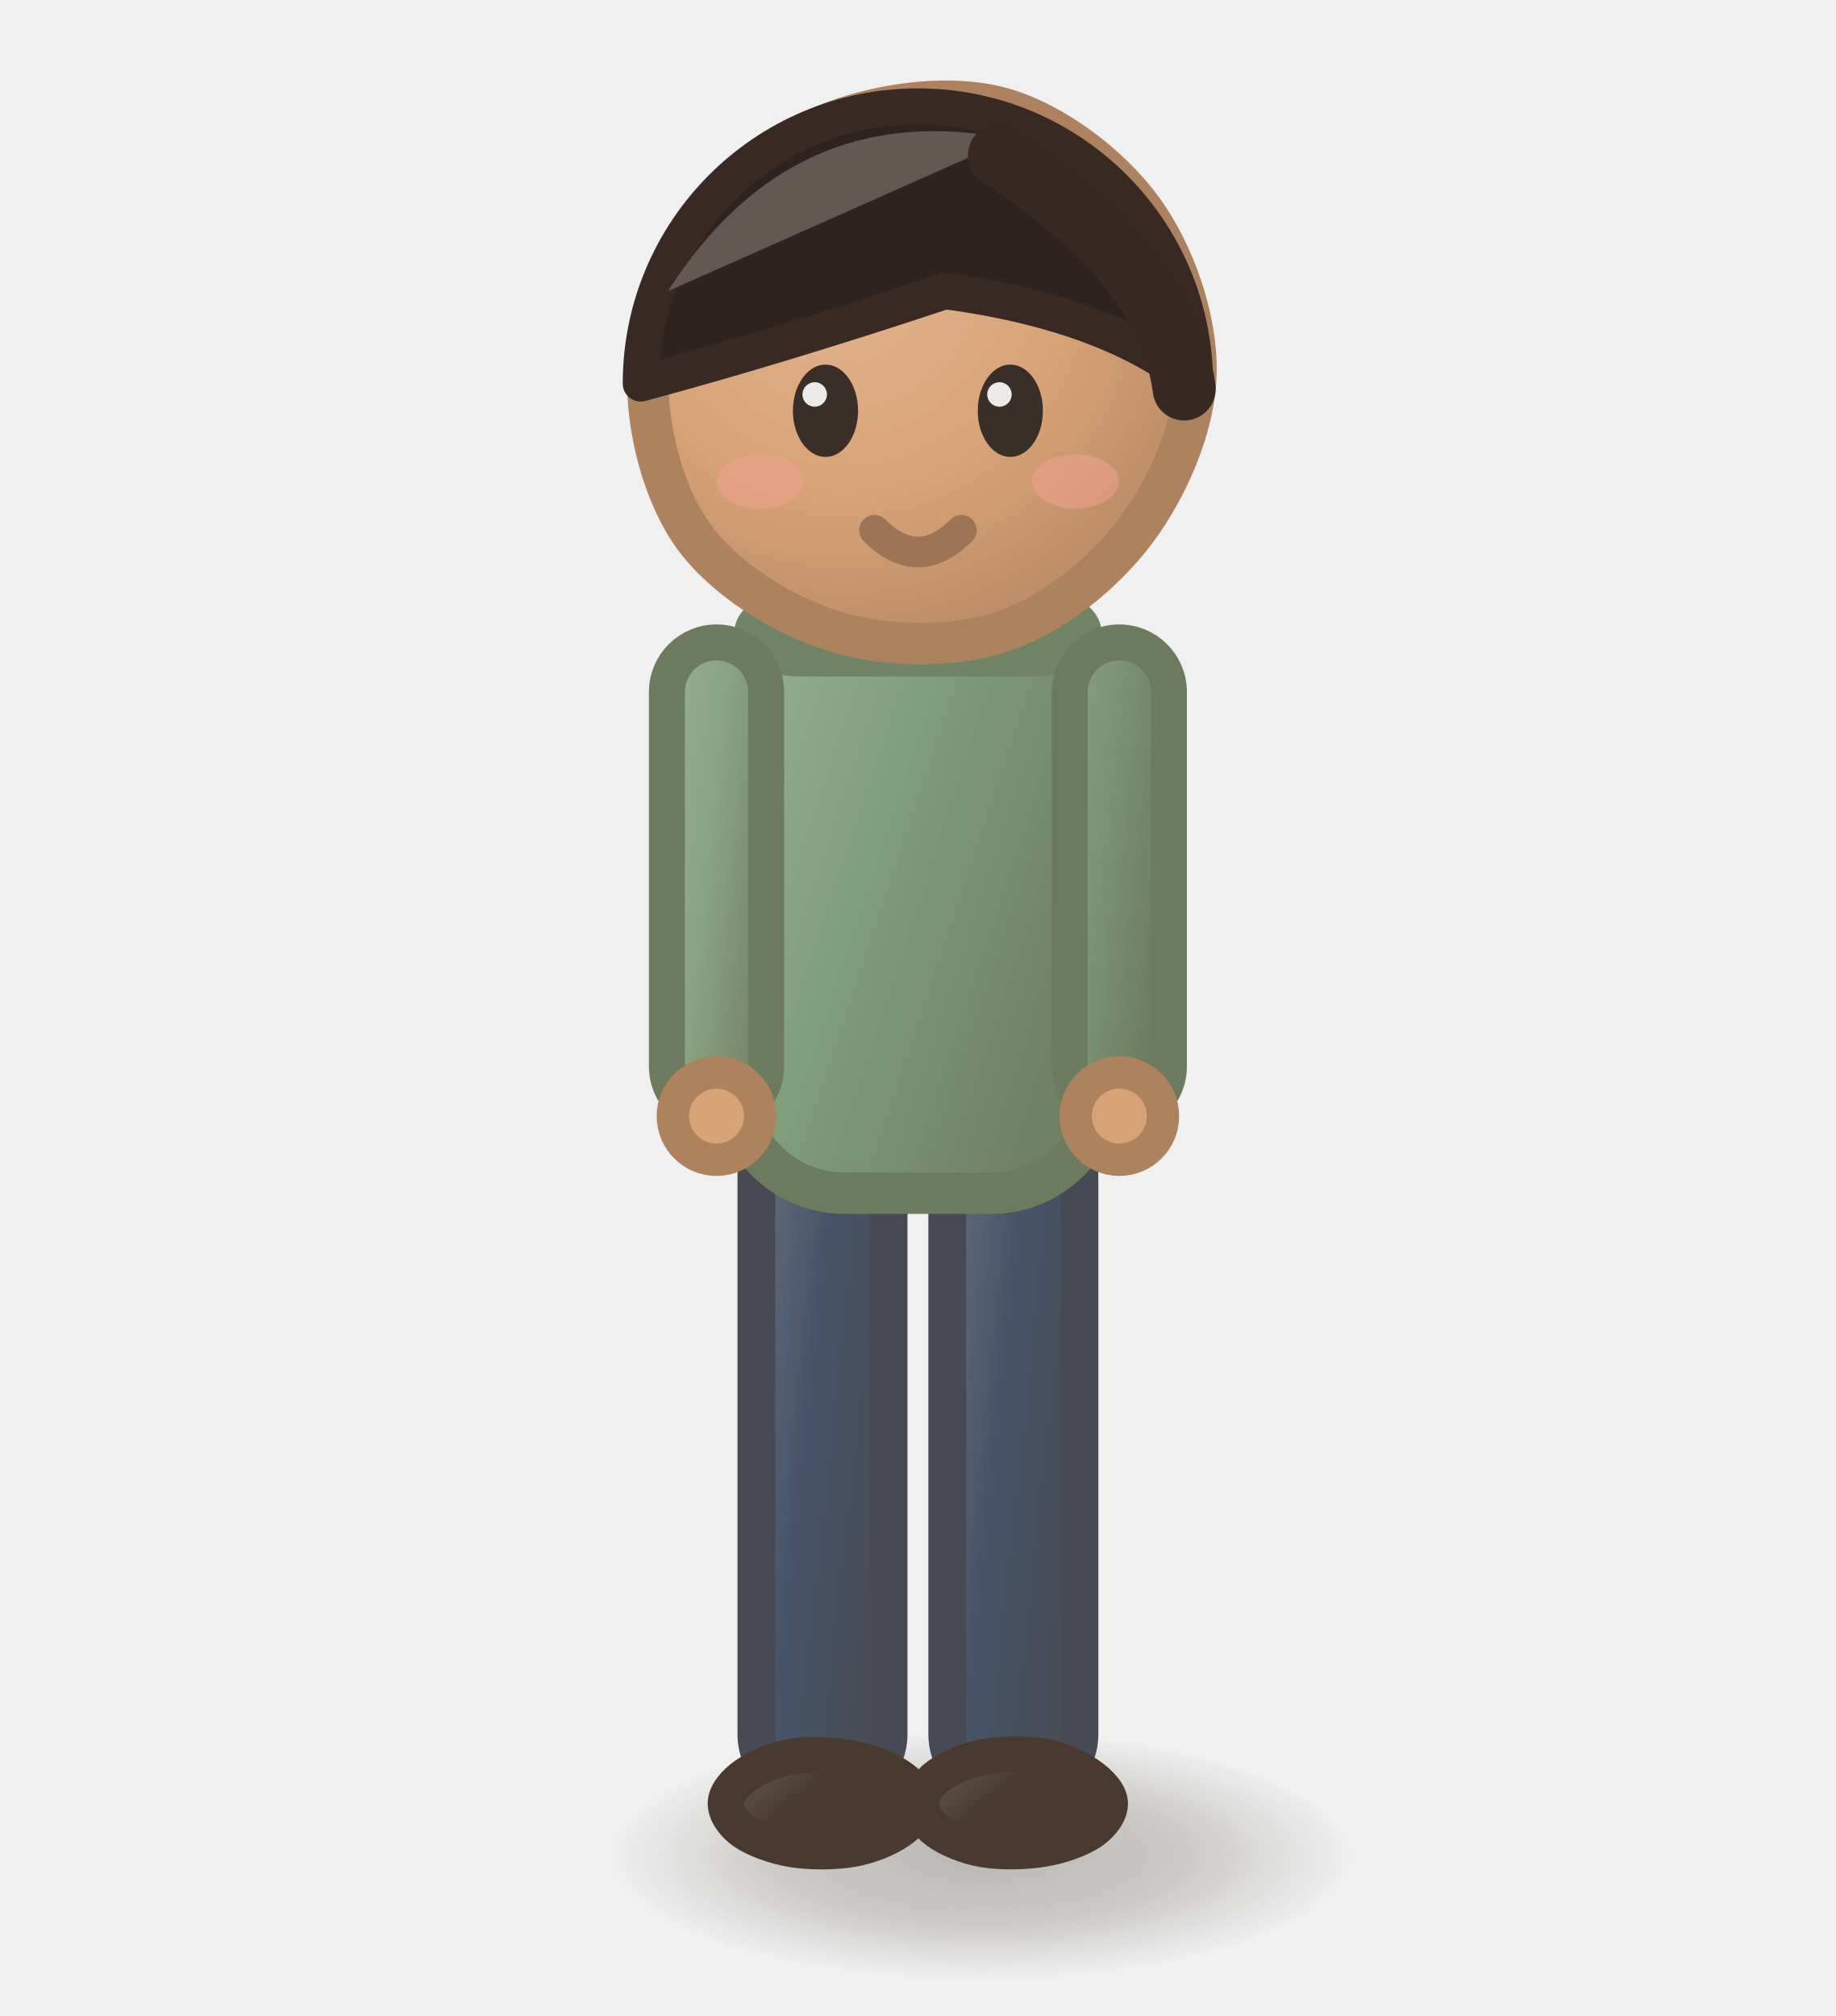
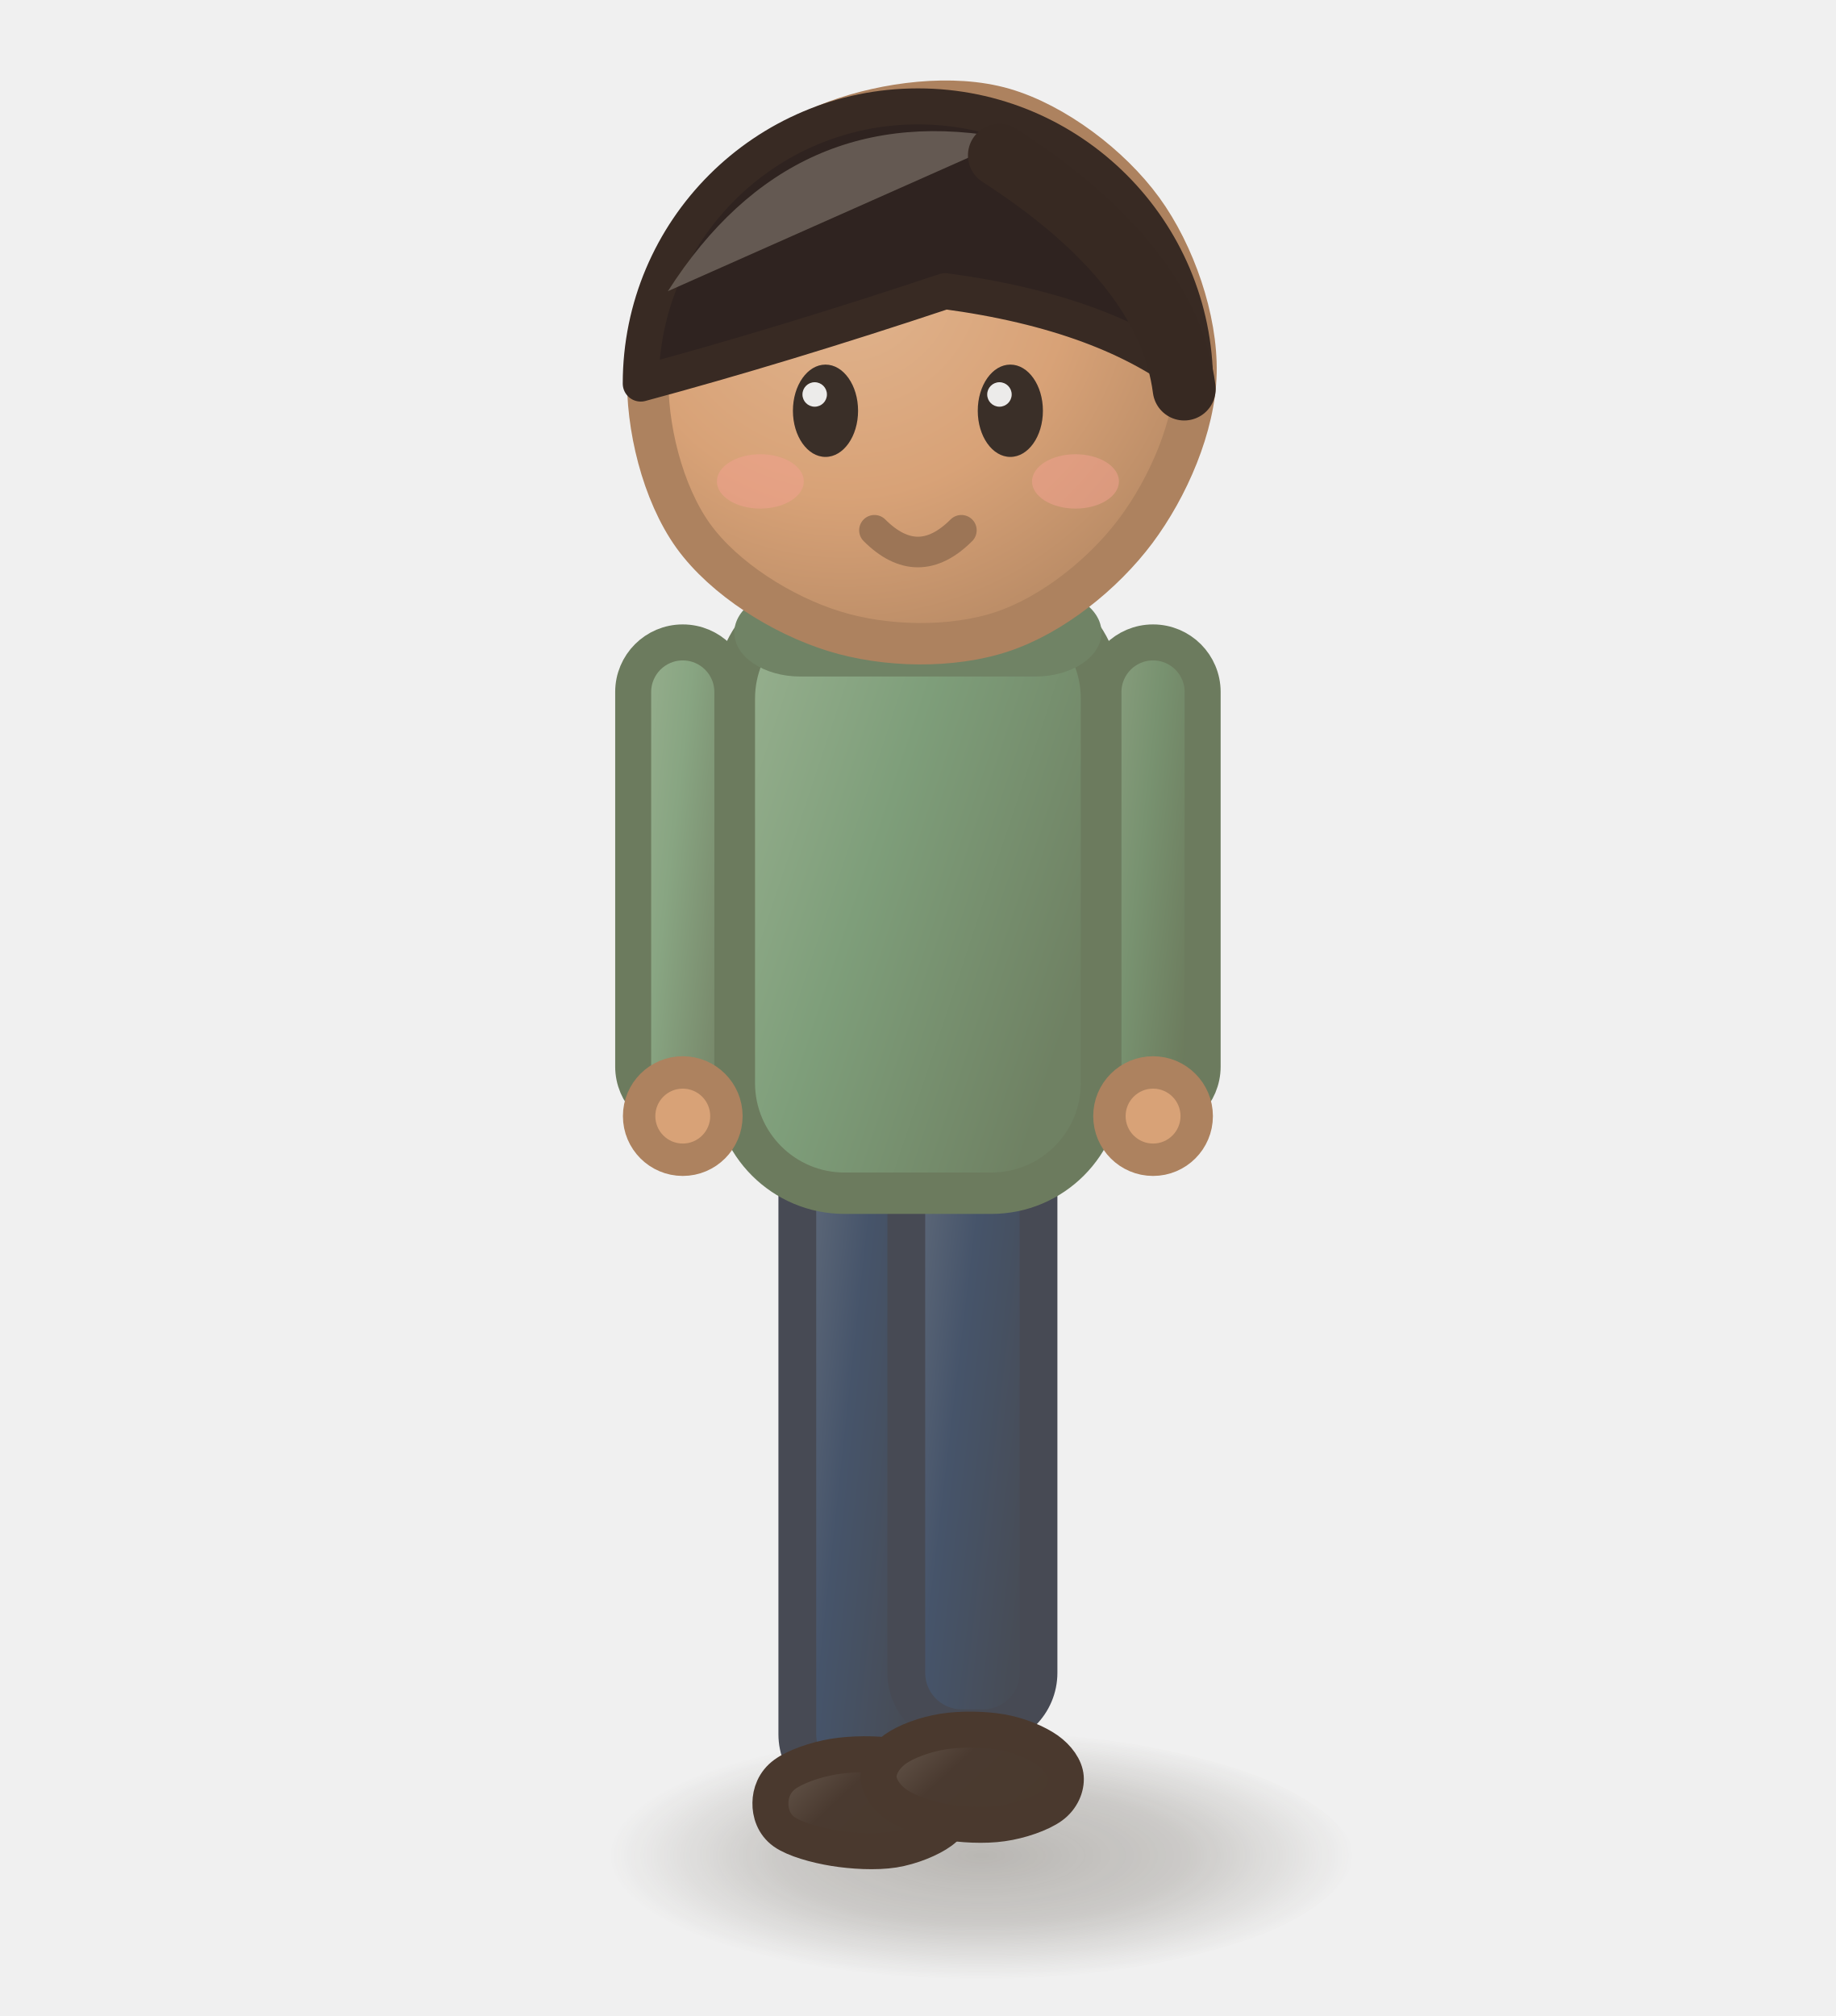
<svg xmlns="http://www.w3.org/2000/svg" width="204" height="224" viewBox="0 0 204 224">
  <defs>
-     <radialGradient id="r244" cx="0.5" cy="0.5" r="0.5">
+     <radialGradient id="r298" cx="0.5" cy="0.5" r="0.5">
      <stop offset="0" stop-color="#3A3226" stop-opacity="0.3" />
      <stop offset="0.55" stop-color="#3A3226" stop-opacity="0.2" />
      <stop offset="1" stop-color="#3A3226" stop-opacity="0" />
    </radialGradient>
-     <linearGradient id="l245" x1="0" y1="0" x2="1" y2="0.55">
+     <linearGradient id="l299" x1="0" y1="0" x2="1" y2="0.55">
      <stop offset="0" stop-color="#646E7D" />
      <stop offset="0.48" stop-color="#46546A" />
      <stop offset="1" stop-color="#474C56" />
    </linearGradient>
-     <linearGradient id="l246" x1="0" y1="0" x2="1" y2="0.55">
+     <linearGradient id="l300" x1="0" y1="0" x2="1" y2="0.55">
      <stop offset="0" stop-color="#646E7D" />
      <stop offset="0.48" stop-color="#46546A" />
      <stop offset="1" stop-color="#474C56" />
    </linearGradient>
-     <linearGradient id="l247" x1="0" y1="0" x2="1" y2="0.55">
+     <linearGradient id="l301" x1="0" y1="0" x2="1" y2="0.55">
      <stop offset="0" stop-color="#6E6054" />
      <stop offset="0.48" stop-color="#4A3A30" />
      <stop offset="1" stop-color="#4A3A2E" />
    </linearGradient>
-     <linearGradient id="l248" x1="0" y1="0" x2="1" y2="0.55">
+     <linearGradient id="l302" x1="0" y1="0" x2="1" y2="0.55">
      <stop offset="0" stop-color="#6E6054" />
      <stop offset="0.48" stop-color="#4A3A30" />
      <stop offset="1" stop-color="#4A3A2E" />
    </linearGradient>
-     <linearGradient id="l249" x1="0" y1="0" x2="1" y2="0.55">
+     <linearGradient id="l303" x1="0" y1="0" x2="1" y2="0.55">
      <stop offset="0" stop-color="#9AB291" />
      <stop offset="0.48" stop-color="#7E9E7A" />
      <stop offset="1" stop-color="#6F8163" />
    </linearGradient>
-     <linearGradient id="l250" x1="0" y1="0" x2="1" y2="0.55">
+     <linearGradient id="l304" x1="0" y1="0" x2="1" y2="0.55">
      <stop offset="0" stop-color="#99B08F" />
      <stop offset="0.48" stop-color="#88A582" />
      <stop offset="1" stop-color="#78896B" />
    </linearGradient>
-     <linearGradient id="l251" x1="0" y1="0" x2="1" y2="0.55">
+     <linearGradient id="l305" x1="0" y1="0" x2="1" y2="0.55">
      <stop offset="0" stop-color="#8BA080" />
      <stop offset="0.48" stop-color="#789270" />
      <stop offset="1" stop-color="#6C7B5D" />
    </linearGradient>
-     <radialGradient id="r252" cx="0.36" cy="0.32" r="0.74">
+     <radialGradient id="r306" cx="0.36" cy="0.32" r="0.74">
      <stop offset="0" stop-color="#E1B58F" />
      <stop offset="0.55" stop-color="#D8A277" />
      <stop offset="1" stop-color="#B68964" />
    </radialGradient>
  </defs>
-   <path d="M 150.4 206 C 150.51 208.72, 146.79 212.02, 141.89 214.23 C 136.99 216.45, 128.77 218.43, 120.99 219.29 C 113.2 220.14, 102.98 220.19, 95.18 219.36 C 87.39 218.52, 78.82 216.48, 74.24 214.26 C 69.66 212.03, 67.63 208.73, 67.72 206 C 67.8 203.27, 70.13 200.05, 74.76 197.87 C 79.38 195.69, 87.8 193.72, 95.45 192.92 C 103.1 192.12, 113.03 192.22, 120.66 193.06 C 128.28 193.89, 136.23 195.78, 141.19 197.94 C 146.15 200.1, 150.28 203.28, 150.4 206 Z" fill="url(#r244)" />
+   <path d="M 150.4 206 C 150.51 208.72, 146.79 212.02, 141.89 214.23 C 136.99 216.45, 128.77 218.43, 120.99 219.29 C 113.2 220.14, 102.98 220.19, 95.18 219.36 C 87.39 218.52, 78.82 216.48, 74.24 214.26 C 69.66 212.03, 67.63 208.73, 67.72 206 C 67.8 203.27, 70.13 200.05, 74.76 197.87 C 79.38 195.69, 87.8 193.72, 95.45 192.92 C 103.1 192.12, 113.03 192.22, 120.66 193.06 C 128.28 193.89, 136.23 195.78, 141.19 197.94 C 146.15 200.1, 150.28 203.28, 150.4 206 Z" fill="url(#r298)" />
  <g transform="translate(0,0)">
-     <rect x="84.05" y="124.58" width="14.69" height="74.28" rx="6.169" fill="url(#l245)" stroke="#474A54" stroke-width="4.2" />
-     <rect x="105.26" y="124.58" width="14.69" height="74.28" rx="6.169" fill="url(#l246)" stroke="#474A54" stroke-width="4.2" />
-     <path d="M 102.18 200.33 C 102.21 201.35, 101.13 202.57, 99.89 203.42 C 98.64 204.28, 96.68 205.11, 94.71 205.45 C 92.74 205.79, 90.06 205.8, 88.06 205.48 C 86.05 205.15, 83.91 204.36, 82.67 203.51 C 81.44 202.65, 80.6 201.37, 80.64 200.33 C 80.67 199.28, 81.65 198.09, 82.89 197.23 C 84.12 196.37, 86.09 195.47, 88.05 195.16 C 90 194.85, 92.65 195.02, 94.6 195.38 C 96.55 195.73, 98.46 196.47, 99.73 197.29 C 100.99 198.12, 102.16 199.31, 102.18 200.33 Z" fill="url(#l247)" stroke="#4A392E" stroke-width="4.0" stroke-linejoin="round" />
-     <path d="M 123.34 200.33 C 123.39 201.36, 122.52 202.64, 121.28 203.49 C 120.04 204.34, 117.92 205.1, 115.91 205.43 C 113.91 205.76, 111.23 205.82, 109.27 205.48 C 107.3 205.15, 105.28 204.28, 104.12 203.42 C 102.97 202.56, 102.31 201.35, 102.34 200.33 C 102.36 199.31, 103.13 198.15, 104.29 197.3 C 105.45 196.45, 107.36 195.58, 109.3 195.23 C 111.24 194.87, 114 194.83, 115.95 195.17 C 117.9 195.51, 119.77 196.41, 121 197.27 C 122.24 198.13, 123.3 199.29, 123.34 200.33 Z" fill="url(#l248)" stroke="#4A392E" stroke-width="4.0" stroke-linejoin="round" />
-     <rect x="81.6" y="65.38" width="40.8" height="67.2" rx="12.24" fill="url(#l249)" stroke="#6C7B5E" stroke-width="4.6" />
+     <rect x="88.6" y="124.58" width="14.69" height="74.28" rx="6.169" fill="url(#l299)" stroke="#474A54" stroke-width="4.2" />
+     <rect x="100.71" y="124.58" width="14.69" height="67.45" rx="6.169" fill="url(#l300)" stroke="#474A54" stroke-width="4.2" />
+     <path d="M 106.34 200.33 C 106.31 201.39, 105.74 202.6, 104.56 203.47 C 103.39 204.33, 101.28 205.2, 99.31 205.52 C 97.33 205.83, 94.72 205.68, 92.69 205.35 C 90.66 205.02, 88.32 204.37, 87.14 203.54 C 85.96 202.7, 85.59 201.39, 85.61 200.33 C 85.62 199.26, 86.04 198, 87.21 197.15 C 88.38 196.29, 90.6 195.52, 92.61 195.18 C 94.63 194.85, 97.28 194.82, 99.3 195.14 C 101.33 195.47, 103.57 196.26, 104.74 197.12 C 105.92 197.99, 106.37 199.27, 106.34 200.33 Z" fill="url(#l301)" stroke="#4A392E" stroke-width="4.0" stroke-linejoin="round" />
+     <path d="M 118.43 197.47 C 118.51 198.51, 118.01 199.82, 116.84 200.67 C 115.66 201.53, 113.38 202.32, 111.38 202.6 C 109.38 202.89, 106.81 202.75, 104.86 202.4 C 102.91 202.06, 100.86 201.35, 99.66 200.53 C 98.45 199.71, 97.66 198.5, 97.63 197.47 C 97.6 196.44, 98.3 195.2, 99.48 194.35 C 100.67 193.5, 102.8 192.71, 104.77 192.4 C 106.74 192.08, 109.37 192.12, 111.3 192.46 C 113.24 192.8, 115.17 193.61, 116.36 194.44 C 117.55 195.28, 118.35 196.43, 118.43 197.47 Z" fill="url(#l302)" stroke="#4A392E" stroke-width="4.0" stroke-linejoin="round" />
+     <rect x="81.6" y="65.38" width="40.8" height="67.2" rx="12.24" fill="url(#l303)" stroke="#6C7B5E" stroke-width="4.6" />
    <rect x="81.6" y="65.38" width="40.8" height="9.79" rx="7.344" fill="#708365" />
-     <rect x="74.11" y="71.38" width="11.02" height="52.63" rx="5.508" fill="url(#l250)" stroke="#6C7B5E" stroke-width="4.0" />
-     <circle cx="79.62" cy="124.01" r="4.85" fill="#D8A277" stroke="#AD825F" stroke-width="3.6" />
-     <rect x="118.87" y="71.38" width="11.02" height="52.63" rx="5.508" fill="url(#l251)" stroke="#6C7B5E" stroke-width="4.0" />
-     <circle cx="124.38" cy="124.01" r="4.85" fill="#D8A277" stroke="#AD825F" stroke-width="3.6" />
-     <path d="M 132.9 41.41 C 132.78 47.36, 129.79 54.19, 126.2 58.99 C 122.6 63.79, 116.94 68.33, 111.35 70.19 C 105.76 72.05, 98.39 71.91, 92.67 70.13 C 86.95 68.36, 80.49 64.33, 77.04 59.55 C 73.6 54.76, 71.79 47.31, 71.99 41.41 C 72.2 35.52, 74.79 28.84, 78.28 24.17 C 81.76 19.51, 87.36 15.44, 92.91 13.43 C 98.45 11.41, 105.86 10.43, 111.53 12.07 C 117.21 13.72, 123.39 18.4, 126.95 23.29 C 130.51 28.18, 133.03 35.46, 132.9 41.41 Z" fill="url(#r252)" stroke="#AD825F" stroke-width="4.6" stroke-linejoin="round" />
+     <rect x="70.36" y="71.38" width="11.02" height="52.63" rx="5.508" fill="url(#l304)" stroke="#6C7B5E" stroke-width="4.0" />
+     <circle cx="75.87" cy="124.01" r="4.85" fill="#D8A277" stroke="#AD825F" stroke-width="3.6" />
+     <rect x="122.62" y="71.38" width="11.02" height="52.63" rx="5.508" fill="url(#l305)" stroke="#6C7B5E" stroke-width="4.0" />
+     <circle cx="128.13" cy="124.01" r="4.85" fill="#D8A277" stroke="#AD825F" stroke-width="3.6" />
+     <path d="M 132.9 41.41 C 132.78 47.36, 129.79 54.19, 126.2 58.99 C 122.6 63.79, 116.94 68.33, 111.35 70.19 C 105.76 72.05, 98.39 71.91, 92.67 70.13 C 86.95 68.36, 80.49 64.33, 77.04 59.55 C 73.6 54.76, 71.79 47.31, 71.99 41.41 C 72.2 35.52, 74.79 28.84, 78.28 24.17 C 81.76 19.51, 87.36 15.44, 92.91 13.43 C 98.45 11.41, 105.86 10.43, 111.53 12.07 C 117.21 13.72, 123.39 18.4, 126.95 23.29 C 130.51 28.18, 133.03 35.46, 132.9 41.41 Z" fill="url(#r306)" stroke="#AD825F" stroke-width="4.6" stroke-linejoin="round" />
    <ellipse cx="91.73" cy="45.64" rx="3.62" ry="5.13" fill="#3A2F28" />
    <circle cx="90.53" cy="43.83" r="1.36" fill="#FFFFFF" opacity="0.9" />
    <ellipse cx="84.49" cy="53.49" rx="4.83" ry="3.02" fill="#F0A08E" opacity="0.55" />
    <ellipse cx="112.27" cy="45.64" rx="3.62" ry="5.13" fill="#3A2F28" />
    <circle cx="111.06" cy="43.83" r="1.36" fill="#FFFFFF" opacity="0.9" />
    <ellipse cx="119.51" cy="53.49" rx="4.83" ry="3.02" fill="#F0A08E" opacity="0.55" />
    <path d="M 97.17 58.92 Q 102 63.75, 106.83 58.92" fill="none" stroke="#9C7556" stroke-width="3.4" stroke-linecap="round" stroke-linejoin="round" />
    <path d="M 71.2 42.62 A 30.8 30.8 0 0 1 132.8 42.62 Q 123.13 34.77, 105.02 32.35 Q 86.9 38.39, 71.2 42.62 Z" fill="#2F2320" stroke="#382A23" stroke-width="4.0" stroke-linecap="round" stroke-linejoin="round" />
    <path d="M 74.22 32.35 Q 88.11 10.62, 112.27 15.45 Q 95.96 22.69, 74.22 32.35 Z" fill="#6D635A" opacity="0.85" />
    <path d="M 111.06 17.26 Q 129.78 29.34, 131.59 43.22" fill="none" stroke="#372922" stroke-width="7" stroke-linecap="round" stroke-linejoin="round" />
  </g>
</svg>
